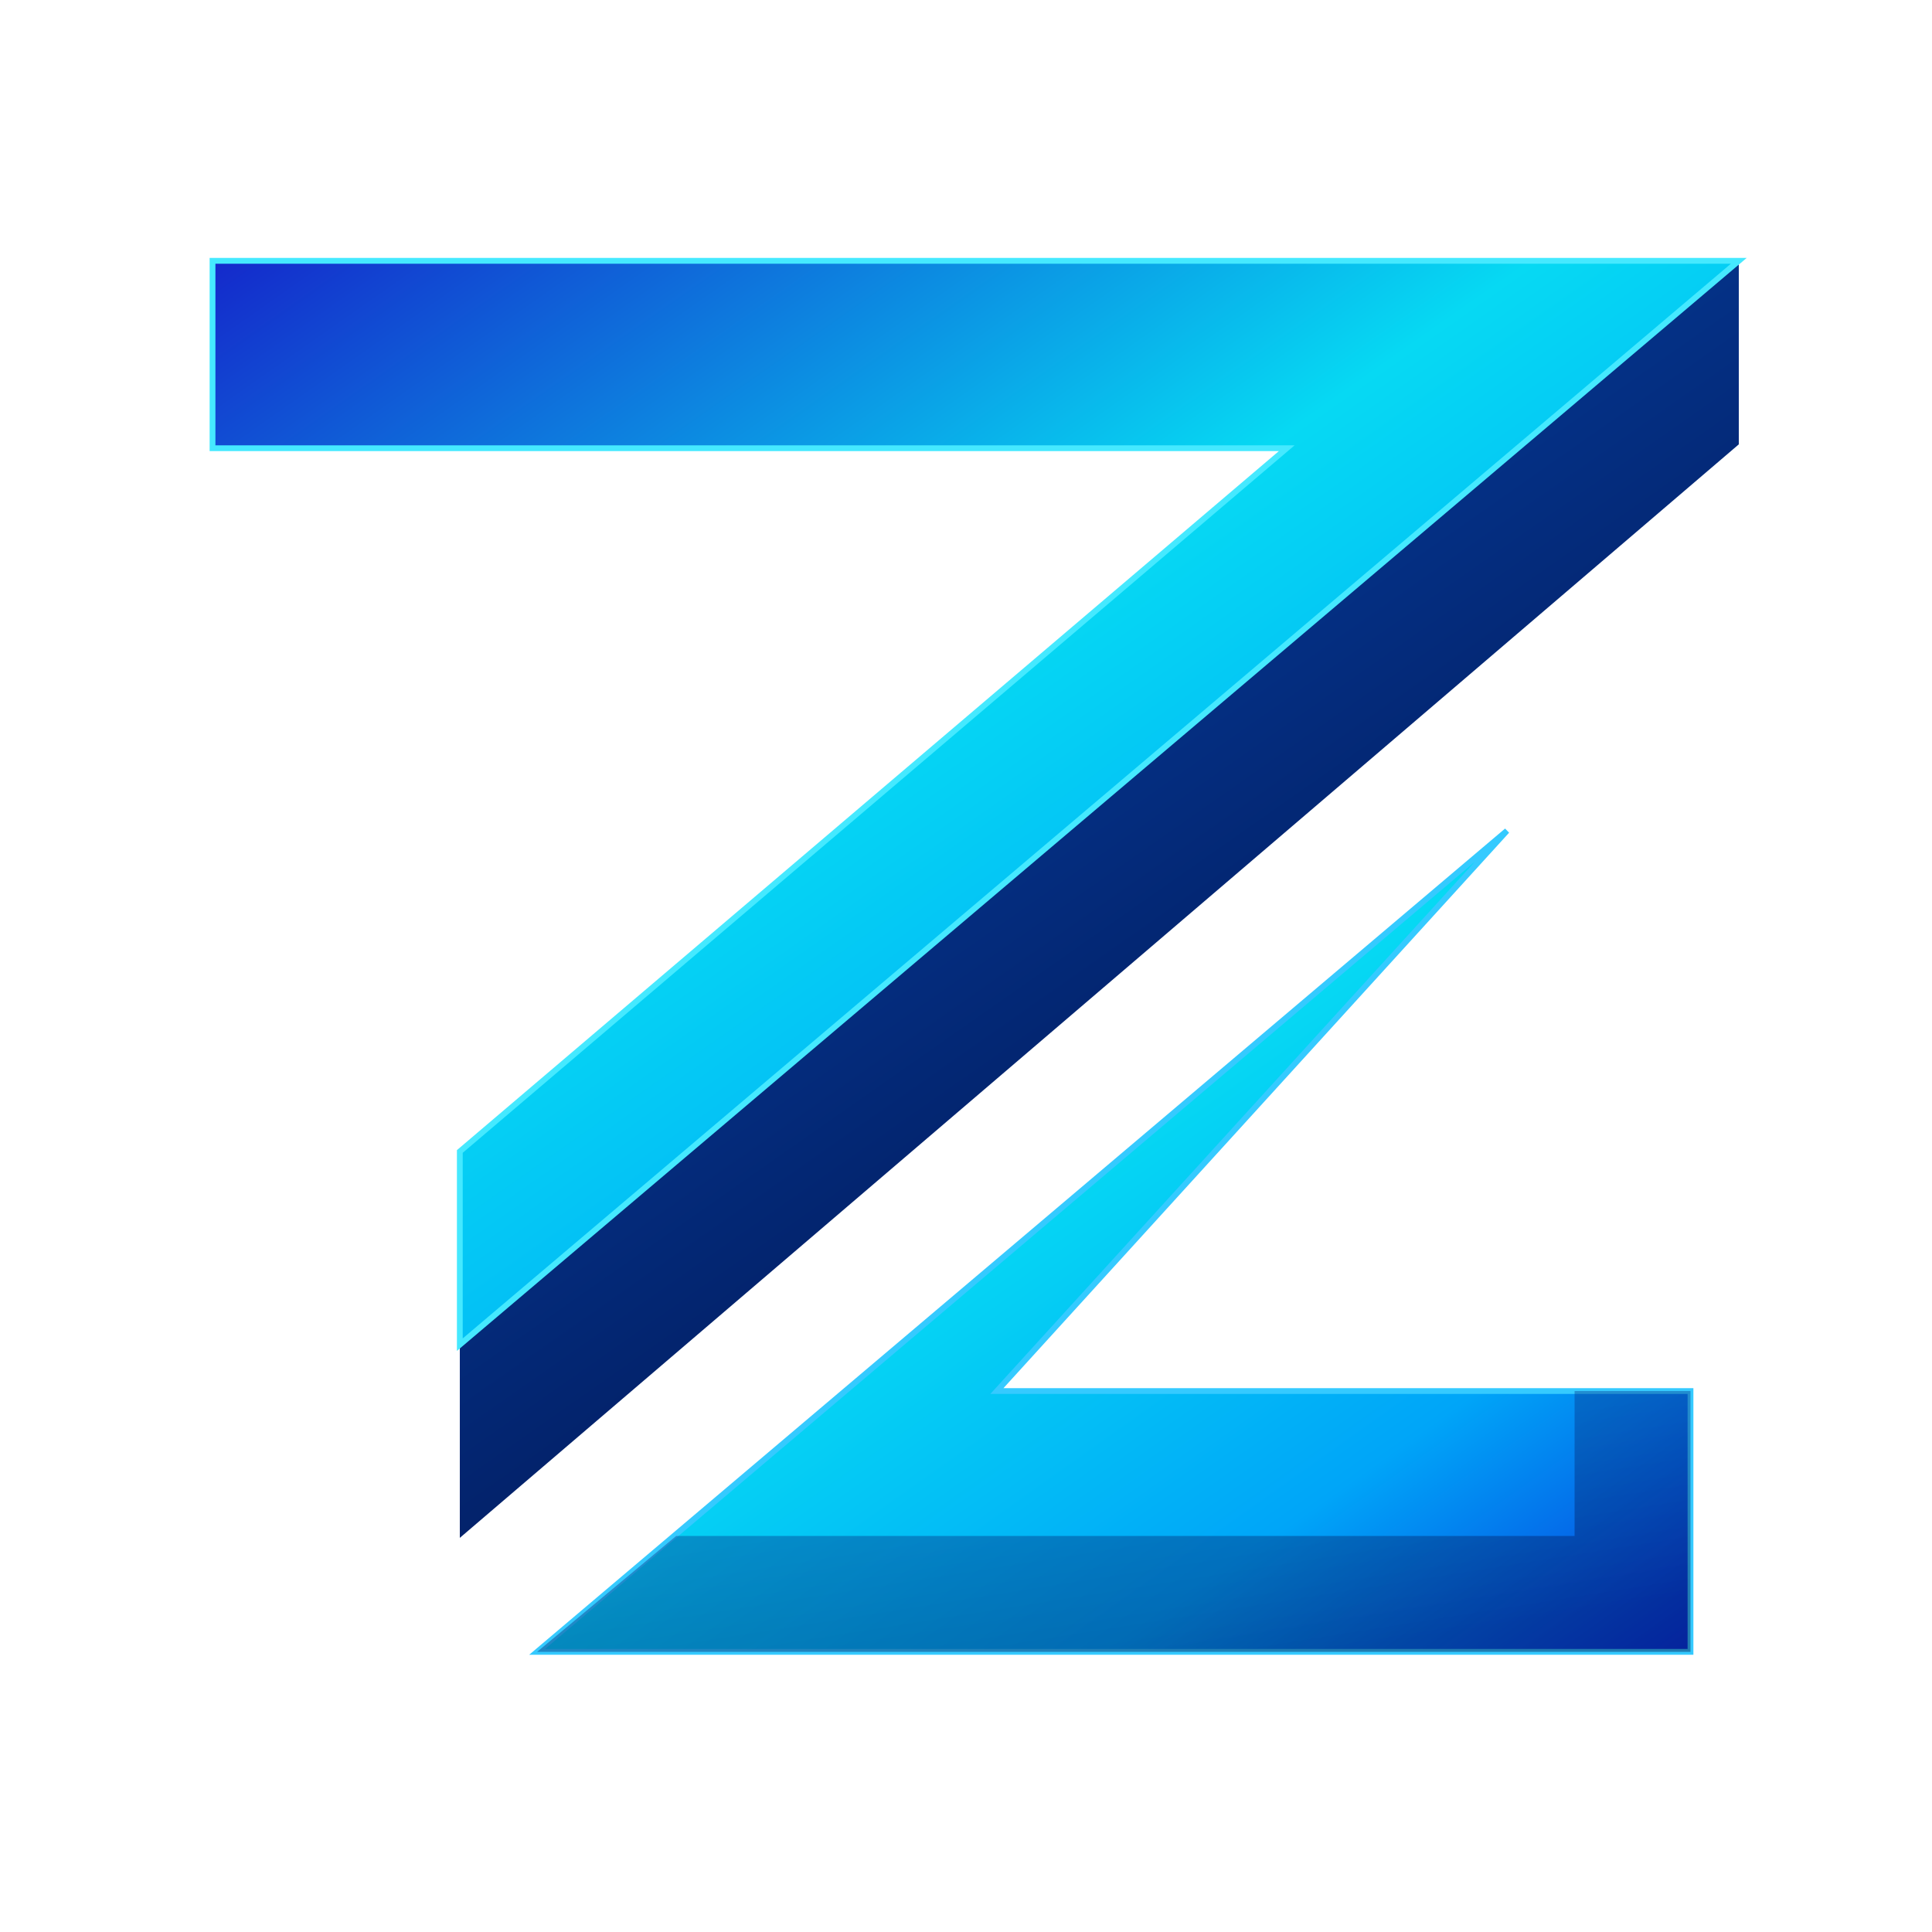
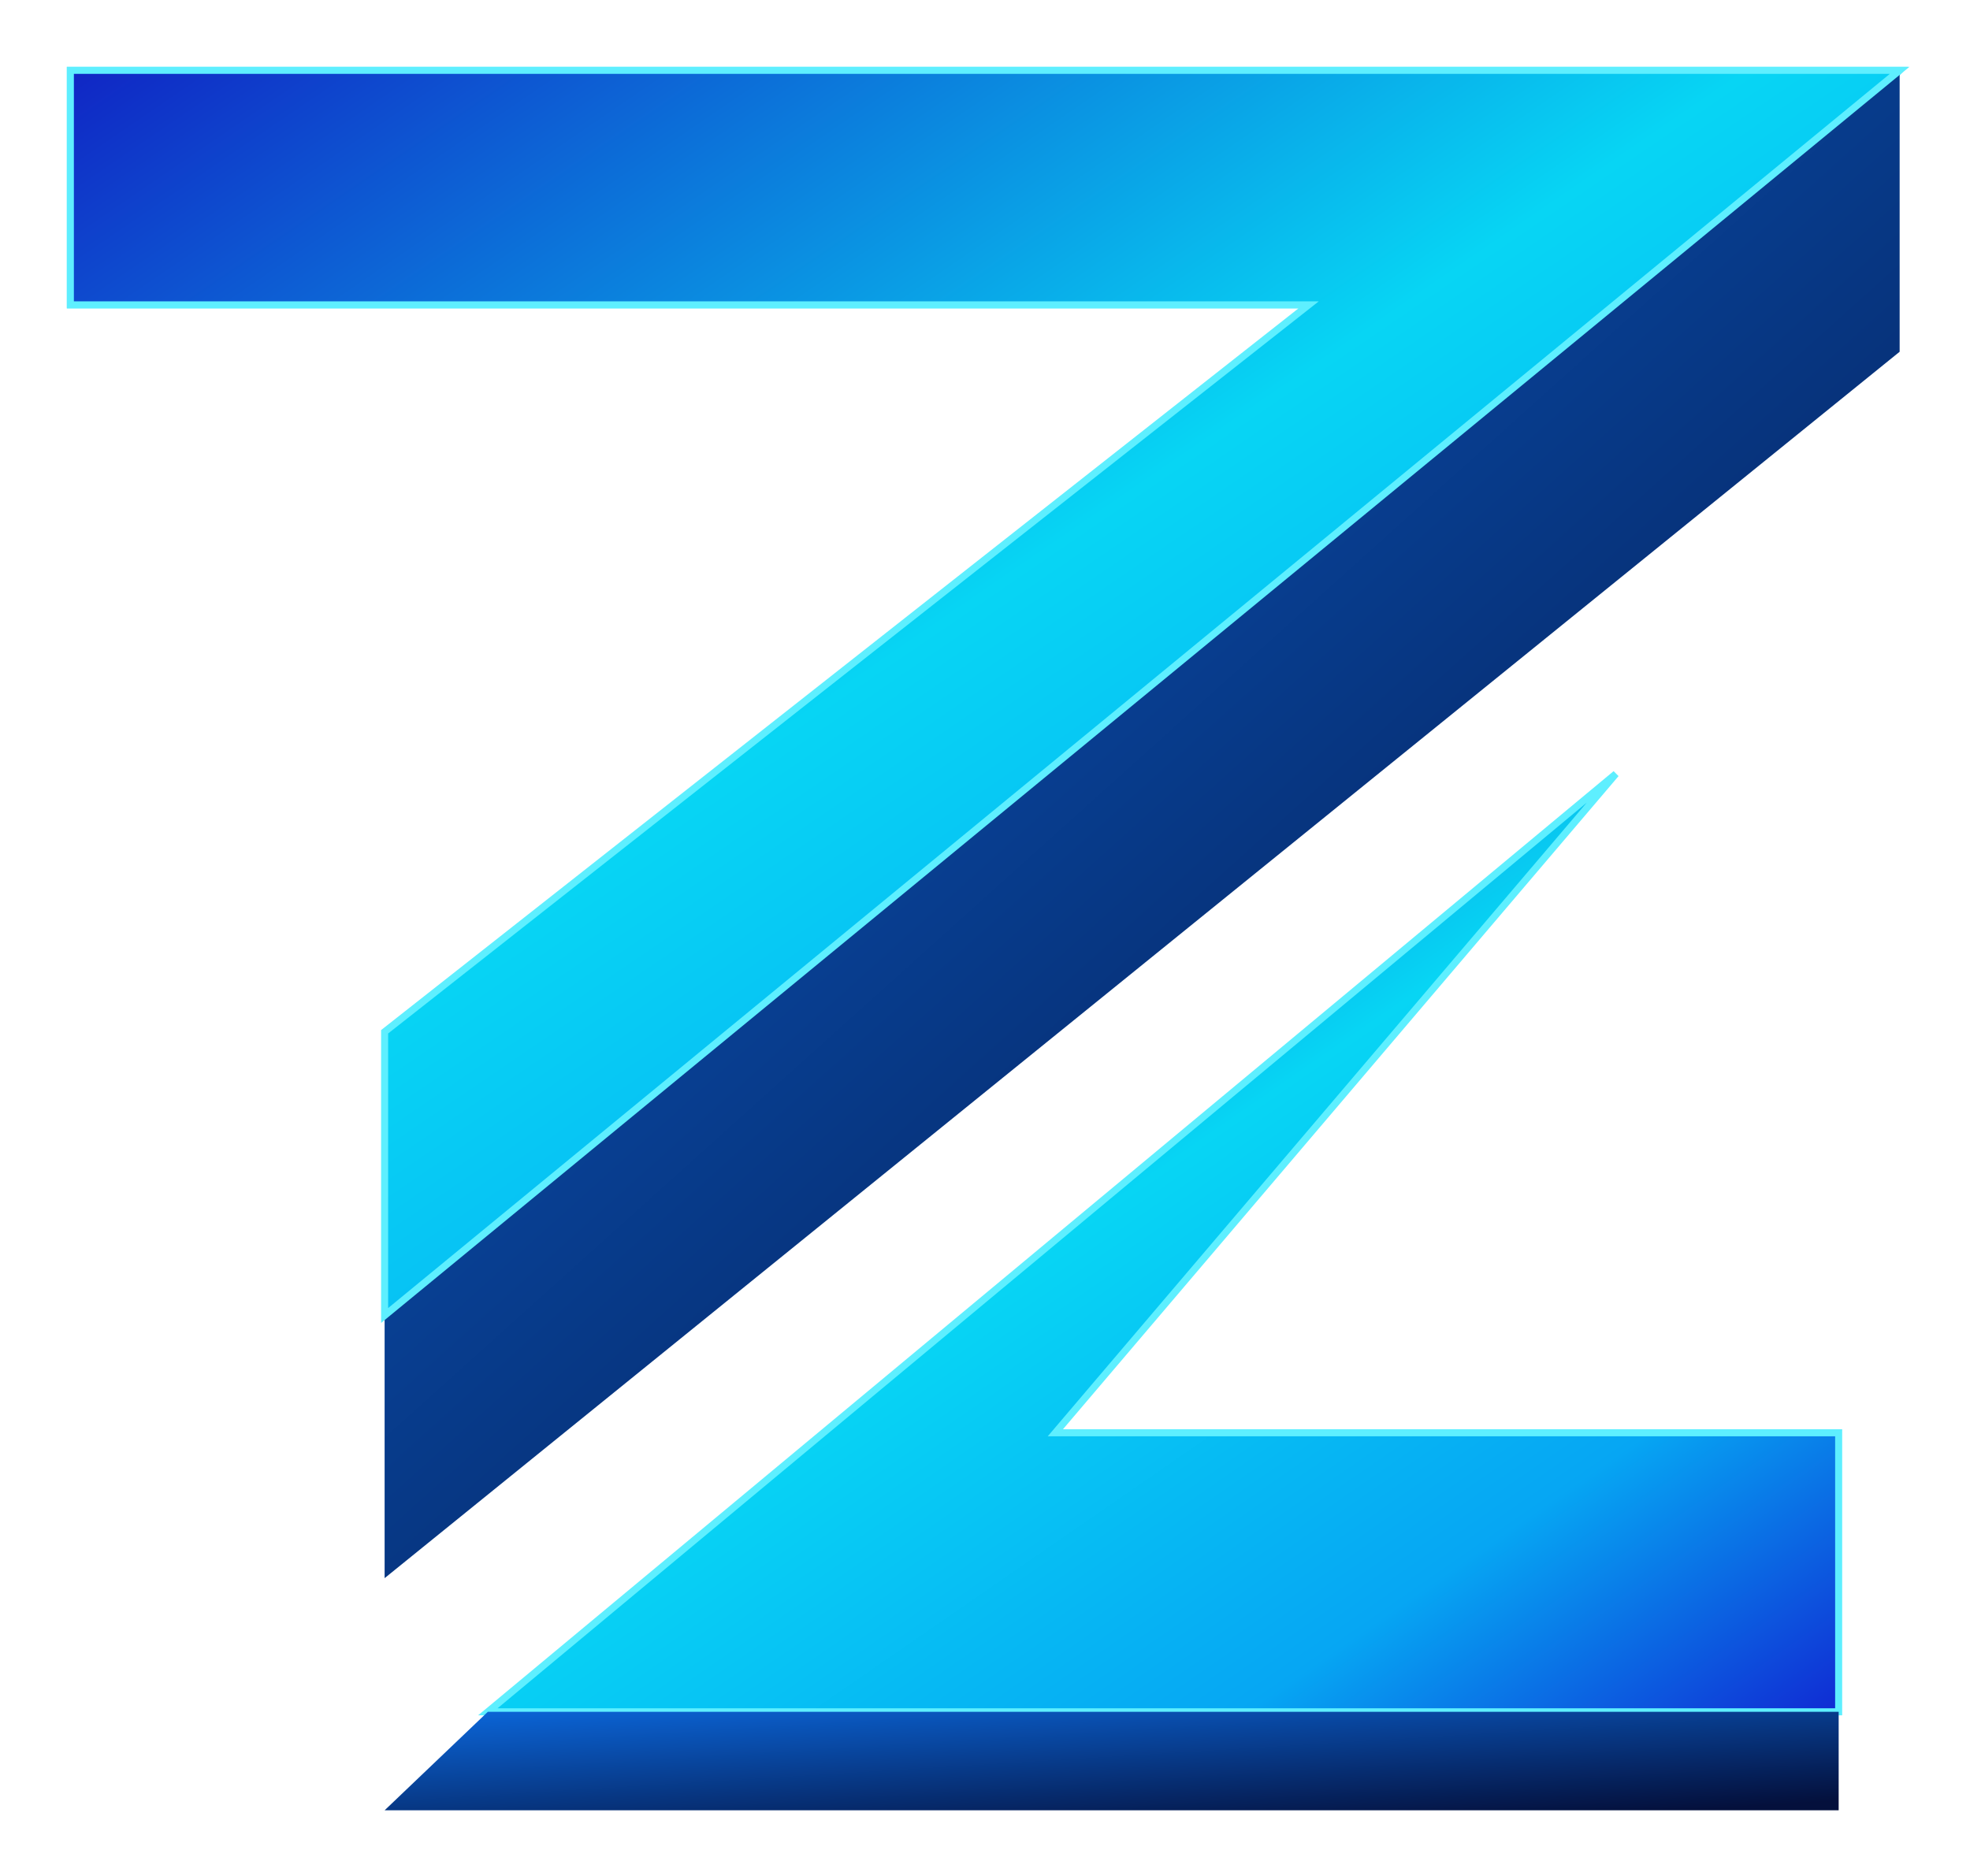
- <svg xmlns="http://www.w3.org/2000/svg" viewBox="0 0 1000 1000" role="img" aria-label="Zenith Softworks Z symbol">
+ <svg xmlns="http://www.w3.org/2000/svg" viewBox="90 110 840 800" role="img" aria-label="Zenith Softworks Z mark">
  <defs>
-     <linearGradient id="z" x1="0" y1="0" x2="1" y2="1">
-       <stop stop-color="#1429cb" />
-       <stop offset=".43" stop-color="#06d9f3" />
-       <stop offset=".75" stop-color="#00a5f8" />
-       <stop offset="1" stop-color="#0834db" />
+     <linearGradient id="face" x1="0" y1="0" x2="1" y2="1">
+       <stop offset="0" stop-color="#1024c4" />
+       <stop offset=".46" stop-color="#07d5f4" />
+       <stop offset=".78" stop-color="#06a6f3" />
+       <stop offset="1" stop-color="#102ad3" />
    </linearGradient>
-     <linearGradient id="side" x1="0" y1="0" x2=".7" y2="1">
-       <stop stop-color="#0754c7" />
-       <stop offset="1" stop-color="#010a3e" />
+     <linearGradient id="edge" x1="0" y1="0" x2=".9" y2="1">
+       <stop stop-color="#0b67db" />
+       <stop offset="1" stop-color="#04103c" />
    </linearGradient>
  </defs>
-   <path d="M110 135H900L806 230H110Z" fill="url(#z)" />
-   <path d="M900 135v95L238 796v-100Z" fill="url(#side)" />
-   <path d="M900 135 238 696V596L666 232H110v-97Z" fill="url(#z)" stroke="#45e9ff" stroke-width="3" />
-   <path d="M780 430 278 855H875V720H516Z" fill="url(#z)" stroke="#35caff" stroke-width="3" />
-   <path d="M875 720v135H278l72-60h465V720Z" fill="url(#side)" opacity=".4" />
+   <path d="M120 140H900L804 240H120Z" fill="url(#face)" stroke="#7df1ff" stroke-width="3" />
+   <path d="M900 140V260L254 783V671Z" fill="url(#edge)" />
+   <path d="M900 140 254 671V550L648 240H120V140Z" fill="url(#face)" stroke="#5eefff" stroke-width="3" />
+   <path d="M779 440 298 840H874V721H540Z" fill="url(#face)" stroke="#5eefff" stroke-width="3" />
+   <path d="M298 840 254 882 874 882V840Z" fill="url(#edge)" />
</svg>
